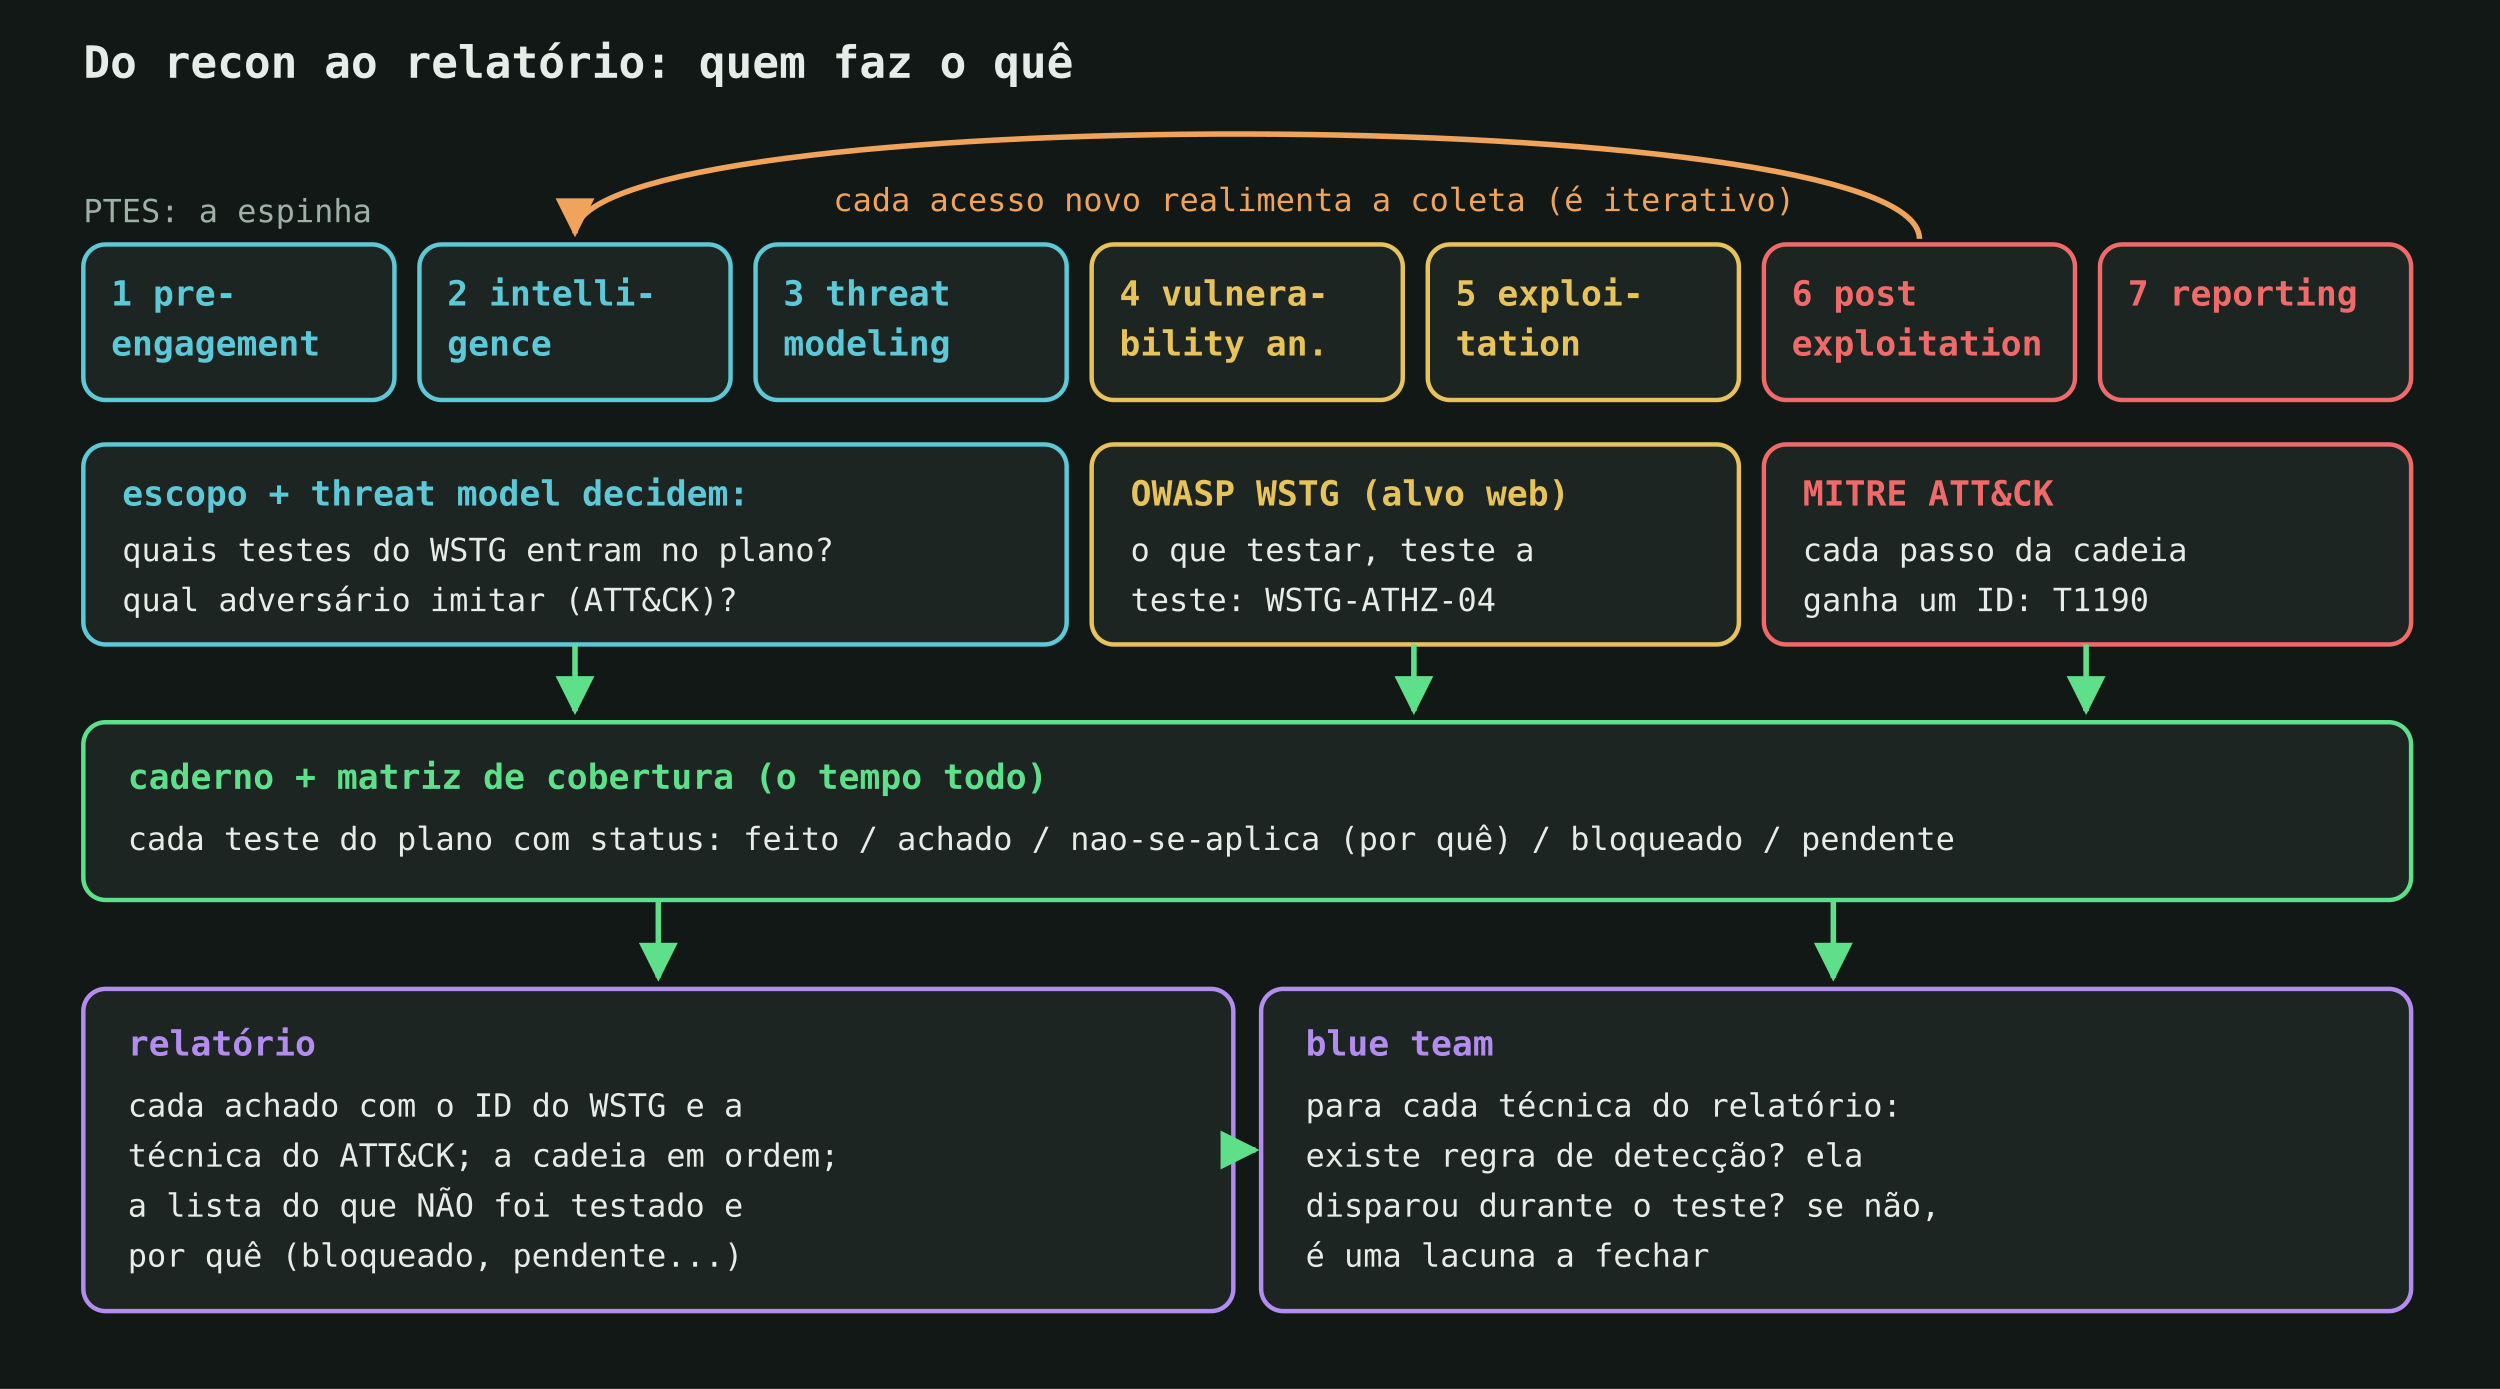
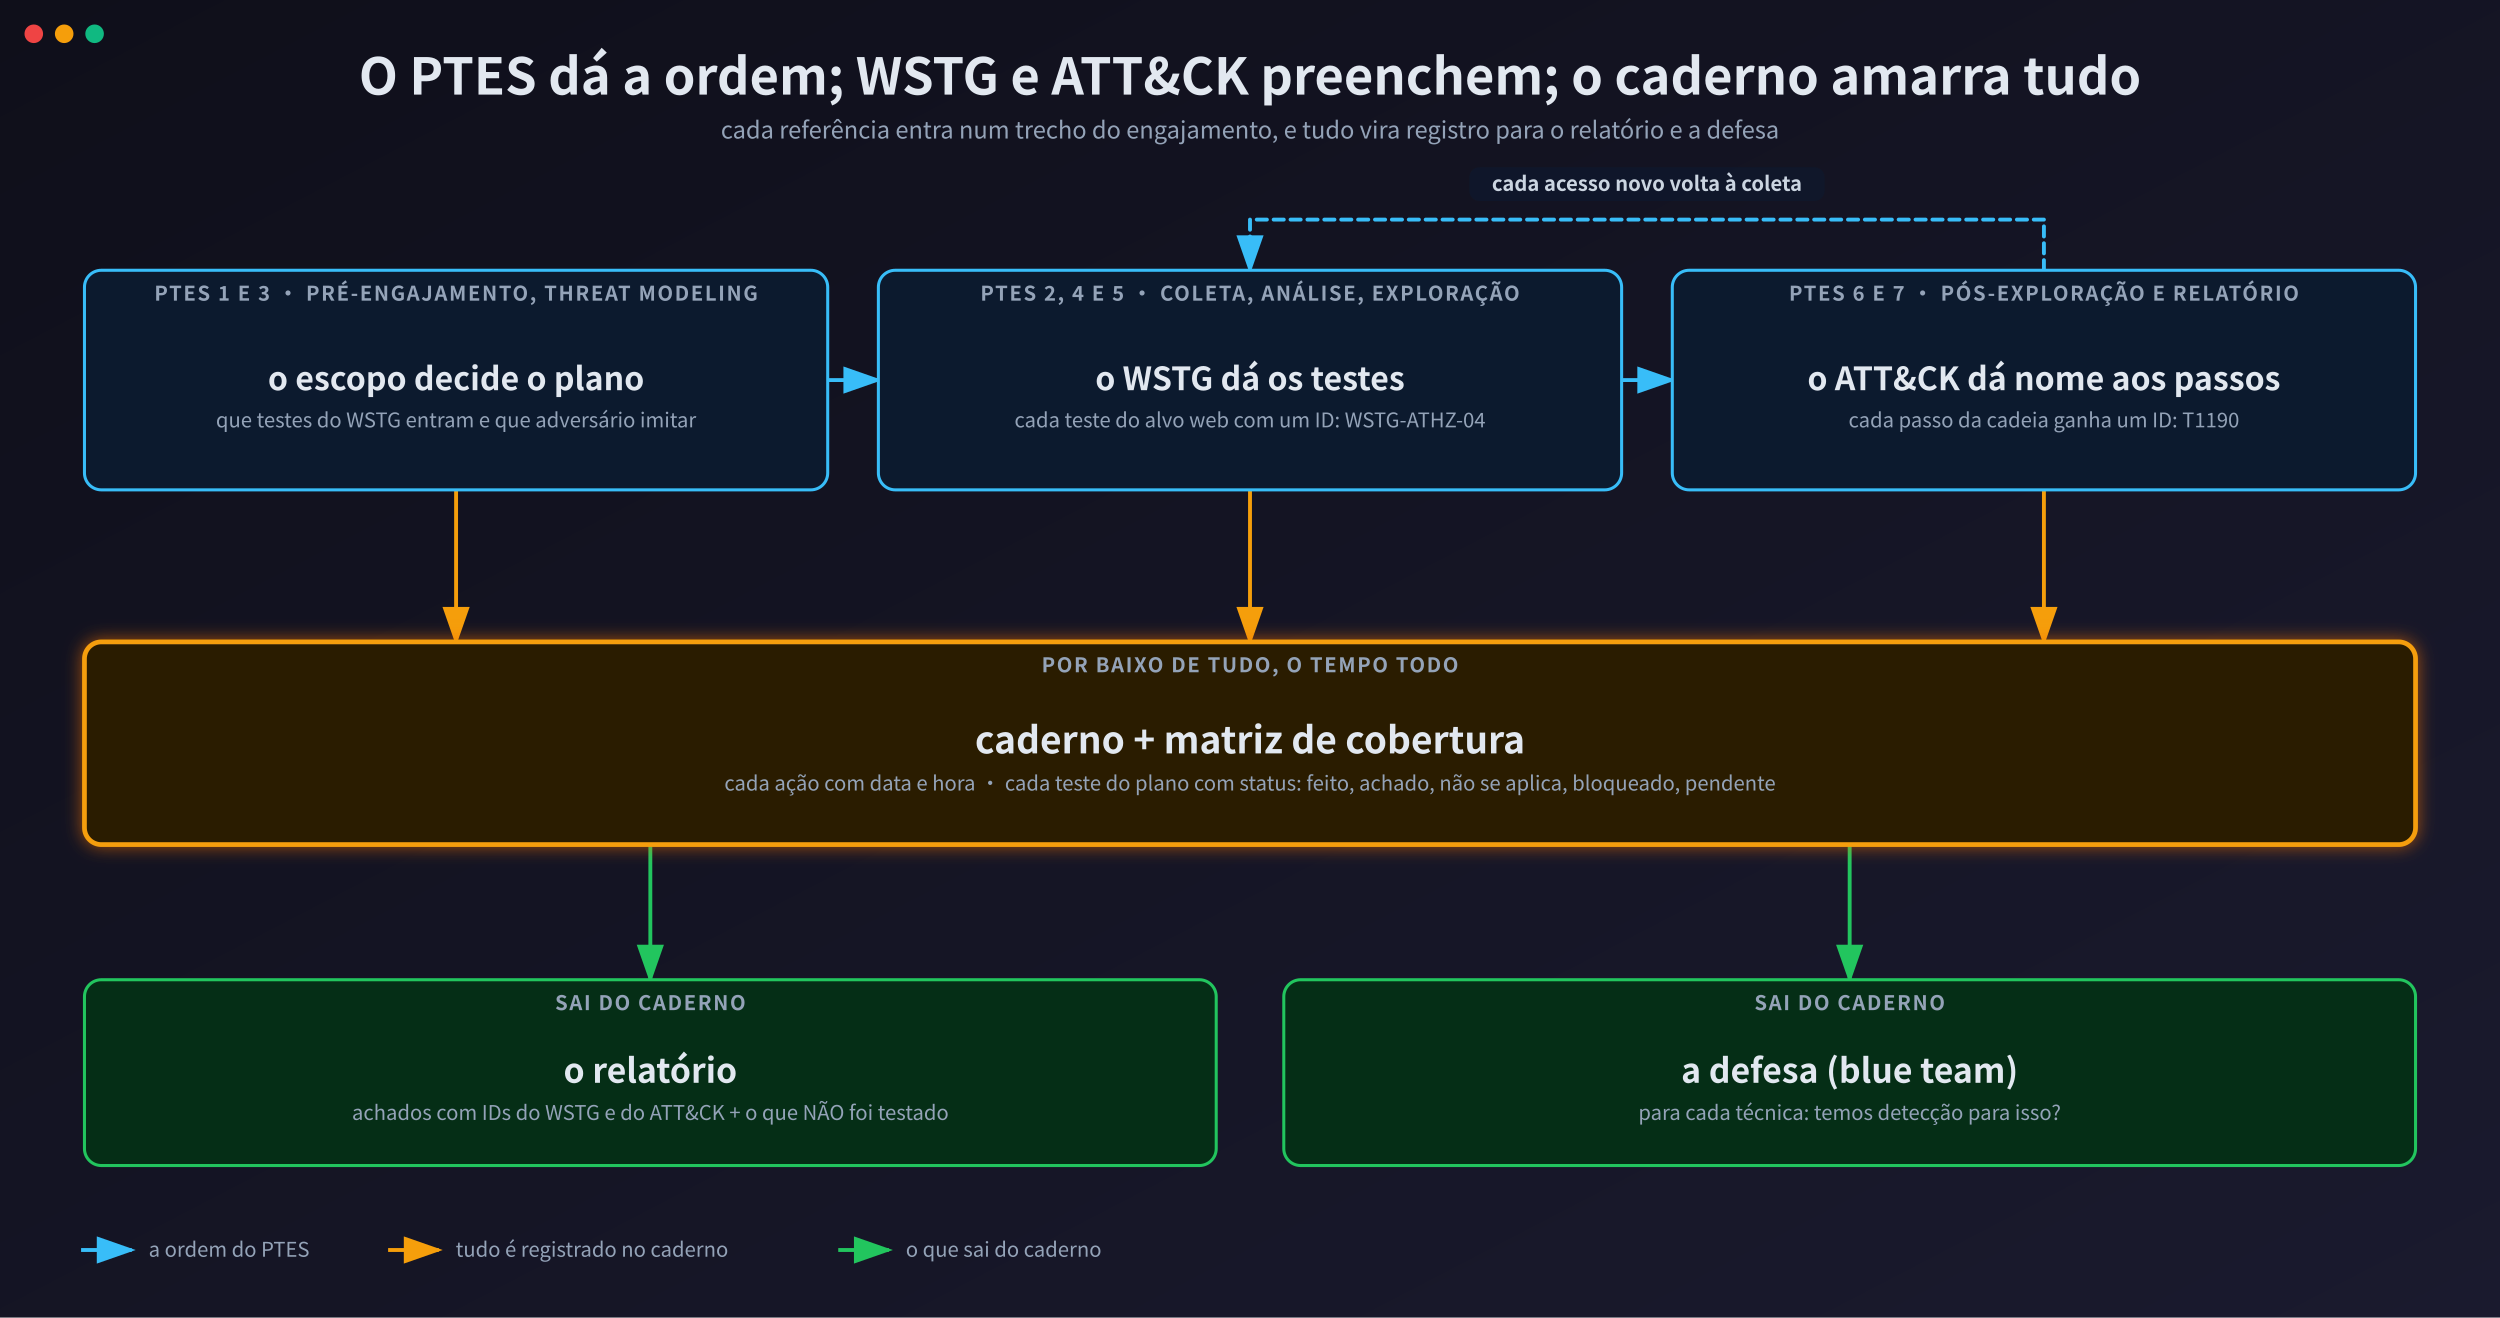
- <svg xmlns="http://www.w3.org/2000/svg" viewBox="0 0 900 500" role="img" aria-labelledby="t d">
-   <style>
-     text { font-family: ui-monospace, "DejaVu Sans Mono", Menlo, Consolas, monospace; fill: #e6ede8; white-space: pre; }
-     .t { font-size: 16px; font-weight: 700; }
-     .m { font-size: 12.5px; font-weight: 700; }
-     .s { font-size: 11.5px; fill: #9fb0a6; }
-     .c { font-size: 11.5px; fill: #e6ede8; }
-     .box { fill: #1c2521; stroke-width: 1.6; }
-   </style>
+ <svg xmlns="http://www.w3.org/2000/svg" viewBox="0 0 1480 780" width="1480" height="780" data-generator="fireworks-tech-graph" data-schema-version="1" data-text-metrics="heuristic-v1" data-style-id="2" data-visual-theme="Dark Terminal" data-diagram-type="architecture" data-motion-scene="" data-semantic-profile="generic" data-semantic-valid="true" data-quality-profile="standard" data-max-bends-per-edge="12" data-max-total-bends="100" data-max-route-stretch="5.0" data-max-bridged-crossings="8" data-min-node-gap="0.0" data-min-container-gutter="0.0" data-min-label-clearance="2.0" data-min-segment-length="0.0">
  <defs>
-     <marker id="o" viewBox="0 0 10 10" refX="9" refY="5" markerWidth="7" markerHeight="7" orient="auto">
-       <path d="M0 0 L10 5 L0 10 z" fill="#f0a35a" />
+     <marker id="arrowA" markerWidth="10" markerHeight="7" refX="9" refY="3.5" orient="auto">
+       <polygon points="0 0, 10 3.5, 0 7" fill="#a855f7" />
    </marker>
-     <marker id="g" viewBox="0 0 10 10" refX="9" refY="5" markerWidth="7" markerHeight="7" orient="auto">
-       <path d="M0 0 L10 5 L0 10 z" fill="#5ee08a" />
+     <marker id="arrowB" markerWidth="10" markerHeight="7" refX="9" refY="3.5" orient="auto">
+       <polygon points="0 0, 10 3.5, 0 7" fill="#22c55e" />
    </marker>
+     <marker id="arrowC" markerWidth="10" markerHeight="7" refX="9" refY="3.5" orient="auto">
+       <polygon points="0 0, 10 3.5, 0 7" fill="#38bdf8" />
+     </marker>
+     <marker id="arrowE" markerWidth="10" markerHeight="7" refX="9" refY="3.5" orient="auto">
+       <polygon points="0 0, 10 3.5, 0 7" fill="#fb7185" />
+     </marker>
+     <marker id="arrowF" markerWidth="10" markerHeight="7" refX="9" refY="3.5" orient="auto">
+       <polygon points="0 0, 10 3.5, 0 7" fill="#f59e0b" />
+     </marker>
+     <marker id="arrowG" markerWidth="10" markerHeight="7" refX="9" refY="3.5" orient="auto">
+       <polygon points="0 0, 10 3.5, 0 7" fill="#f97316" />
+     </marker>
+     <marker id="arrowH" markerWidth="10" markerHeight="7" refX="9" refY="3.5" orient="auto">
+       <polygon points="0 0, 10 3.5, 0 7" fill="#94a3b8" />
+     </marker>
+     <linearGradient id="terminalGradient" x1="0%" y1="0%" x2="100%" y2="100%">
+       <stop offset="0%" stop-color="#0f0f1a" />
+       <stop offset="100%" stop-color="#1a1a2e" />
+     </linearGradient>
+     <filter id="glowBlue" x="-30%" y="-30%" width="160%" height="160%">
+       <feDropShadow dx="0" dy="0" stdDeviation="5" flood-color="#3b82f6" flood-opacity="0.65" />
+     </filter>
+     <filter id="glowPurple" x="-30%" y="-30%" width="160%" height="160%">
+       <feDropShadow dx="0" dy="0" stdDeviation="5" flood-color="#a855f7" flood-opacity="0.72" />
+     </filter>
+     <filter id="glowGreen" x="-30%" y="-30%" width="160%" height="160%">
+       <feDropShadow dx="0" dy="0" stdDeviation="5" flood-color="#22c55e" flood-opacity="0.62" />
+     </filter>
+     <filter id="glowOrange" x="-30%" y="-30%" width="160%" height="160%">
+       <feDropShadow dx="0" dy="0" stdDeviation="5" flood-color="#f97316" flood-opacity="0.62" />
+     </filter>
+     <style>
+     text { font-family: 'SF Mono', 'Fira Code', Menlo, 'Noto Sans CJK SC', 'Microsoft YaHei', 'SimHei', monospace; }
+     .title { font-size: 30px; font-weight: 700; fill: #e2e8f0; }
+     .subtitle { font-size: 14px; font-weight: 500; fill: #94a3b8; }
+     .section { font-size: 13px; font-weight: 700; fill: #38bdf8; letter-spacing: 1.4px; }
+     .section-sub { font-size: 12px; font-weight: 500; fill: #94a3b8; }
+     .node-title { font-weight: 700; fill: #e2e8f0; }
+     .node-sub { font-weight: 500; fill: #94a3b8; }
+     .node-type { font-size: 12px; font-weight: 700; fill: #94a3b8; letter-spacing: 0.08em; }
+     .arrow-label { font-size: 12px; font-weight: 600; fill: #cbd5e1; }
+     .legend { font-size: 12px; font-weight: 500; fill: #94a3b8; }
+     .footnote { font-size: 12px; font-weight: 500; fill: #94a3b8; }
+     .metric-label { font-size: 8.5px; font-weight: 700; fill: #94a3b8; text-transform: uppercase; }
+     .metric-value { font-size: 9.5px; font-weight: 700; fill: #e2e8f0; }
+     </style>
  </defs>
-   <rect width="900" height="500" fill="#121815" />
-   <text class="t" x="30" y="28">Do recon ao relatório: quem faz o quê</text>
-   <path d="M 691 86 C 691 36, 207 36, 207 84" fill="none" stroke="#f0a35a" stroke-width="2" marker-end="url(#o)" />
-   <text class="s" x="300" y="76" style="fill:#f0a35a">cada acesso novo realimenta a coleta (é iterativo)</text>
-   <rect class="box" x="30" y="88" width="112" height="56" rx="8" style="stroke:#5cc8d8" />
-   <text class="m" x="40" y="110" style="fill:#5cc8d8">1 pre-</text>
-   <text class="m" x="40" y="128" style="fill:#5cc8d8">engagement</text>
-   <rect class="box" x="151" y="88" width="112" height="56" rx="8" style="stroke:#5cc8d8" />
-   <text class="m" x="161" y="110" style="fill:#5cc8d8">2 intelli-</text>
-   <text class="m" x="161" y="128" style="fill:#5cc8d8">gence</text>
-   <rect class="box" x="272" y="88" width="112" height="56" rx="8" style="stroke:#5cc8d8" />
-   <text class="m" x="282" y="110" style="fill:#5cc8d8">3 threat</text>
-   <text class="m" x="282" y="128" style="fill:#5cc8d8">modeling</text>
-   <rect class="box" x="393" y="88" width="112" height="56" rx="8" style="stroke:#e8c25a" />
-   <text class="m" x="403" y="110" style="fill:#e8c25a">4 vulnera-</text>
-   <text class="m" x="403" y="128" style="fill:#e8c25a">bility an.</text>
-   <rect class="box" x="514" y="88" width="112" height="56" rx="8" style="stroke:#e8c25a" />
-   <text class="m" x="524" y="110" style="fill:#e8c25a">5 exploi-</text>
-   <text class="m" x="524" y="128" style="fill:#e8c25a">tation</text>
-   <rect class="box" x="635" y="88" width="112" height="56" rx="8" style="stroke:#f06a6a" />
-   <text class="m" x="645" y="110" style="fill:#f06a6a">6 post</text>
-   <text class="m" x="645" y="128" style="fill:#f06a6a">exploitation</text>
-   <rect class="box" x="756" y="88" width="112" height="56" rx="8" style="stroke:#f06a6a" />
-   <text class="m" x="766" y="110" style="fill:#f06a6a">7 reporting</text>
-   <text class="s" x="30" y="80">PTES: a espinha</text>
-   <rect class="box" x="30" y="160" width="354" height="72" rx="8" style="stroke:#5cc8d8" />
-   <text class="m" x="44" y="182" style="fill:#5cc8d8">escopo + threat model decidem:</text>
-   <text class="c" x="44" y="202">quais testes do WSTG entram no plano?</text>
-   <text class="c" x="44" y="220">qual adversário imitar (ATT&amp;CK)?</text>
-   <rect class="box" x="393" y="160" width="233" height="72" rx="8" style="stroke:#e8c25a" />
-   <text class="m" x="407" y="182" style="fill:#e8c25a">OWASP WSTG (alvo web)</text>
-   <text class="c" x="407" y="202">o que testar, teste a</text>
-   <text class="c" x="407" y="220">teste: WSTG-ATHZ-04</text>
-   <rect class="box" x="635" y="160" width="233" height="72" rx="8" style="stroke:#f06a6a" />
-   <text class="m" x="649" y="182" style="fill:#f06a6a">MITRE ATT&amp;CK</text>
-   <text class="c" x="649" y="202">cada passo da cadeia</text>
-   <text class="c" x="649" y="220">ganha um ID: T1190</text>
-   <g stroke="#5ee08a" stroke-width="2" marker-end="url(#g)">
-     <line x1="207" y1="232" x2="207" y2="256" />
-     <line x1="509" y1="232" x2="509" y2="256" />
-     <line x1="751" y1="232" x2="751" y2="256" />
+   <rect data-graph-role="background" width="1480.0" height="780.0" fill="url(#terminalGradient)" />
+   <circle cx="20.0" cy="20" r="5.5" fill="#ef4444" />
+   <circle cx="38.0" cy="20" r="5.5" fill="#f59e0b" />
+   <circle cx="56.0" cy="20" r="5.5" fill="#10b981" />
+   <text x="740.0" y="56" text-anchor="middle" class="title">O PTES dá a ordem; WSTG e ATT&amp;CK preenchem; o caderno amarra tudo</text>
+   <text x="740.0" y="82" text-anchor="middle" class="subtitle">cada referência entra num trecho do engajamento, e tudo vira registro para o relatório e a defesa</text>
+   <path id="loop" data-graph-role="edge" data-edge-id="loop" data-source="s3" data-target="s2" data-edge-kind="flow" data-topic-id="" data-flow="read" data-motion-role="" data-motion-stage="" data-motion-order="" data-protocol="" data-via="" data-critical-path-id="" data-critical-hop="" data-critical-hops="" data-critical="false" data-bends="2" data-route-stretch="1.128" data-bridges="" d="M 1210,160 L 1210,130 L 740,130 L 740,160" fill="none" stroke="#38bdf8" stroke-width="2.3" stroke-linecap="round" stroke-linejoin="round" marker-end="url(#arrowC)" stroke-dasharray="6,4" />
+   <path id="o12" data-graph-role="edge" data-edge-id="o12" data-source="s1" data-target="s2" data-edge-kind="flow" data-topic-id="" data-flow="read" data-motion-role="" data-motion-stage="" data-motion-order="" data-protocol="" data-via="" data-critical-path-id="" data-critical-hop="" data-critical-hops="" data-critical="false" data-bends="0" data-route-stretch="1.0" data-bridges="" d="M 490,225 L 520,225" fill="none" stroke="#38bdf8" stroke-width="2.3" stroke-linecap="round" stroke-linejoin="round" marker-end="url(#arrowC)" />
+   <path id="o23" data-graph-role="edge" data-edge-id="o23" data-source="s2" data-target="s3" data-edge-kind="flow" data-topic-id="" data-flow="read" data-motion-role="" data-motion-stage="" data-motion-order="" data-protocol="" data-via="" data-critical-path-id="" data-critical-hop="" data-critical-hops="" data-critical="false" data-bends="0" data-route-stretch="1.0" data-bridges="" d="M 960,225 L 990,225" fill="none" stroke="#38bdf8" stroke-width="2.3" stroke-linecap="round" stroke-linejoin="round" marker-end="url(#arrowC)" />
+   <path id="r1" data-graph-role="edge" data-edge-id="r1" data-source="s1" data-target="" data-edge-kind="flow" data-topic-id="" data-flow="async" data-motion-role="" data-motion-stage="" data-motion-order="" data-protocol="" data-via="" data-critical-path-id="" data-critical-hop="" data-critical-hops="" data-critical="false" data-bends="0" data-route-stretch="1.0" data-bridges="" d="M 270,290 L 270,380" fill="none" stroke="#f59e0b" stroke-width="2.3" stroke-linecap="round" stroke-linejoin="round" marker-end="url(#arrowF)" />
+   <path id="r2" data-graph-role="edge" data-edge-id="r2" data-source="s2" data-target="" data-edge-kind="flow" data-topic-id="" data-flow="async" data-motion-role="" data-motion-stage="" data-motion-order="" data-protocol="" data-via="" data-critical-path-id="" data-critical-hop="" data-critical-hops="" data-critical="false" data-bends="0" data-route-stretch="1.0" data-bridges="" d="M 740,290 L 740,380" fill="none" stroke="#f59e0b" stroke-width="2.3" stroke-linecap="round" stroke-linejoin="round" marker-end="url(#arrowF)" />
+   <path id="r3" data-graph-role="edge" data-edge-id="r3" data-source="s3" data-target="" data-edge-kind="flow" data-topic-id="" data-flow="async" data-motion-role="" data-motion-stage="" data-motion-order="" data-protocol="" data-via="" data-critical-path-id="" data-critical-hop="" data-critical-hops="" data-critical="false" data-bends="0" data-route-stretch="1.0" data-bridges="" d="M 1210,290 L 1210,380" fill="none" stroke="#f59e0b" stroke-width="2.3" stroke-linecap="round" stroke-linejoin="round" marker-end="url(#arrowF)" />
+   <path id="f1" data-graph-role="edge" data-edge-id="f1" data-source="" data-target="rel" data-edge-kind="flow" data-topic-id="" data-flow="write" data-motion-role="" data-motion-stage="" data-motion-order="" data-protocol="" data-via="" data-critical-path-id="" data-critical-hop="" data-critical-hops="" data-critical="false" data-bends="0" data-route-stretch="1.0" data-bridges="" d="M 385,500 L 385,580" fill="none" stroke="#22c55e" stroke-width="2.3" stroke-linecap="round" stroke-linejoin="round" marker-end="url(#arrowB)" />
+   <path id="f2" data-graph-role="edge" data-edge-id="f2" data-source="" data-target="blue" data-edge-kind="flow" data-topic-id="" data-flow="write" data-motion-role="" data-motion-stage="" data-motion-order="" data-protocol="" data-via="" data-critical-path-id="" data-critical-hop="" data-critical-hops="" data-critical="false" data-bends="0" data-route-stretch="1.0" data-bridges="" d="M 1095,500 L 1095,580" fill="none" stroke="#22c55e" stroke-width="2.3" stroke-linecap="round" stroke-linejoin="round" marker-end="url(#arrowB)" />
+   <g id="node-s1" data-graph-role="node" data-node-id="s1" data-semantic-role="rect" data-motion-role="" data-motion-stage="" data-motion-order="" data-parent="" data-deployment-id="" data-topic-id="" data-span-id="" data-station-order="" data-status="" data-start-ms="" data-duration-ms="" data-parent-span="" data-graph-bounds="50,160,490,290">
+     <rect x="50.0" y="160.0" width="440.0" height="130.0" rx="10.0" fill="#0c1a2e" stroke="#38bdf8" stroke-width="1.8" />
+     <text x="270.0" y="178.0" text-anchor="middle" class="node-type">PTES 1 E 3 · PRÉ-ENGAJAMENTO, THREAT MODELING</text>
+     <text data-text-role="title" data-full-text="o escopo decide o plano" data-text-max-width="416.0" x="270.0" y="231.0" text-anchor="middle" class="node-title" font-size="19.0">o escopo decide o plano</text>
+     <text data-text-role="subtitle" data-full-text="que testes do WSTG entram e que adversário imitar" data-text-max-width="416.0" x="270.0" y="253.0" text-anchor="middle" class="node-sub" font-size="12">que testes do WSTG entram e que adversário imitar</text>
  </g>
-   <rect class="box" x="30" y="260" width="838" height="64" rx="8" style="stroke:#5ee08a" />
-   <text class="m" x="46" y="284" style="fill:#5ee08a">caderno + matriz de cobertura (o tempo todo)</text>
-   <text class="c" x="46" y="306">cada teste do plano com status: feito / achado / nao-se-aplica (por quê) / bloqueado / pendente</text>
-   <g stroke="#5ee08a" stroke-width="2" marker-end="url(#g)">
-     <line x1="237" y1="324" x2="237" y2="352" />
-     <line x1="660" y1="324" x2="660" y2="352" />
+   <g id="node-s2" data-graph-role="node" data-node-id="s2" data-semantic-role="rect" data-motion-role="" data-motion-stage="" data-motion-order="" data-parent="" data-deployment-id="" data-topic-id="" data-span-id="" data-station-order="" data-status="" data-start-ms="" data-duration-ms="" data-parent-span="" data-graph-bounds="520,160,960,290">
+     <rect x="520.0" y="160.0" width="440.0" height="130.0" rx="10.0" fill="#0c1a2e" stroke="#38bdf8" stroke-width="1.8" />
+     <text x="740.0" y="178.0" text-anchor="middle" class="node-type">PTES 2, 4 E 5 · COLETA, ANÁLISE, EXPLORAÇÃO</text>
+     <text data-text-role="title" data-full-text="o WSTG dá os testes" data-text-max-width="416.0" x="740.0" y="231.0" text-anchor="middle" class="node-title" font-size="19.0">o WSTG dá os testes</text>
+     <text data-text-role="subtitle" data-full-text="cada teste do alvo web com um ID: WSTG-ATHZ-04" data-text-max-width="416.0" x="740.0" y="253.0" text-anchor="middle" class="node-sub" font-size="12">cada teste do alvo web com um ID: WSTG-ATHZ-04</text>
  </g>
-   <rect class="box" x="30" y="356" width="414" height="116" rx="8" style="stroke:#b48cf0" />
-   <text class="m" x="46" y="380" style="fill:#b48cf0">relatório</text>
-   <text class="c" x="46" y="402">cada achado com o ID do WSTG e a</text>
-   <text class="c" x="46" y="420">técnica do ATT&amp;CK; a cadeia em ordem;</text>
-   <text class="c" x="46" y="438">a lista do que NÃO foi testado e</text>
-   <text class="c" x="46" y="456">por quê (bloqueado, pendente...)</text>
-   <rect class="box" x="454" y="356" width="414" height="116" rx="8" style="stroke:#b48cf0" />
-   <text class="m" x="470" y="380" style="fill:#b48cf0">blue team</text>
-   <text class="c" x="470" y="402">para cada técnica do relatório:</text>
-   <text class="c" x="470" y="420">existe regra de detecção? ela</text>
-   <text class="c" x="470" y="438">disparou durante o teste? se não,</text>
-   <text class="c" x="470" y="456">é uma lacuna a fechar</text>
-   <line x1="444" y1="414" x2="452" y2="414" stroke="#5ee08a" stroke-width="2" marker-end="url(#g)" />
+   <g id="node-s3" data-graph-role="node" data-node-id="s3" data-semantic-role="rect" data-motion-role="" data-motion-stage="" data-motion-order="" data-parent="" data-deployment-id="" data-topic-id="" data-span-id="" data-station-order="" data-status="" data-start-ms="" data-duration-ms="" data-parent-span="" data-graph-bounds="990,160,1430,290">
+     <rect x="990.0" y="160.0" width="440.0" height="130.0" rx="10.0" fill="#0c1a2e" stroke="#38bdf8" stroke-width="1.8" />
+     <text x="1210.0" y="178.0" text-anchor="middle" class="node-type">PTES 6 E 7 · PÓS-EXPLORAÇÃO E RELATÓRIO</text>
+     <text data-text-role="title" data-full-text="o ATT&amp;CK dá nome aos passos" data-text-max-width="416.0" x="1210.0" y="231.0" text-anchor="middle" class="node-title" font-size="19.0">o ATT&amp;CK dá nome aos passos</text>
+     <text data-text-role="subtitle" data-full-text="cada passo da cadeia ganha um ID: T1190" data-text-max-width="416.0" x="1210.0" y="253.0" text-anchor="middle" class="node-sub" font-size="12">cada passo da cadeia ganha um ID: T1190</text>
+   </g>
+   <g id="node-cad" data-graph-role="node" data-node-id="cad" data-semantic-role="rect" data-motion-role="" data-motion-stage="" data-motion-order="" data-parent="" data-deployment-id="" data-topic-id="" data-span-id="" data-station-order="" data-status="" data-start-ms="" data-duration-ms="" data-parent-span="" data-graph-bounds="50,380,1430,500">
+     <rect x="50.0" y="380.0" width="1380.0" height="120.0" rx="10.0" fill="#2a1d05" stroke="#f59e0b" stroke-width="2.8" filter="url(#glowOrange)" />
+     <text x="740.0" y="398.0" text-anchor="middle" class="node-type">POR BAIXO DE TUDO, O TEMPO TODO</text>
+     <text data-text-role="title" data-full-text="caderno + matriz de cobertura" data-text-max-width="1356.0" x="740.0" y="446.0" text-anchor="middle" class="node-title" font-size="22.0">caderno + matriz de cobertura</text>
+     <text data-text-role="subtitle" data-full-text="cada ação com data e hora · cada teste do plano com status: feito, achado, não se aplica, bloqueado, pendente" data-text-max-width="1356.0" x="740.0" y="468.0" text-anchor="middle" class="node-sub" font-size="12">cada ação com data e hora · cada teste do plano com status: feito, achado, não se aplica, bloqueado, pendente</text>
+   </g>
+   <g id="node-rel" data-graph-role="node" data-node-id="rel" data-semantic-role="rect" data-motion-role="" data-motion-stage="" data-motion-order="" data-parent="" data-deployment-id="" data-topic-id="" data-span-id="" data-station-order="" data-status="" data-start-ms="" data-duration-ms="" data-parent-span="" data-graph-bounds="50,580,720,690">
+     <rect x="50.0" y="580.0" width="670.0" height="110.0" rx="10.0" fill="#052e16" stroke="#22c55e" stroke-width="1.8" />
+     <text x="385.0" y="598.0" text-anchor="middle" class="node-type">SAI DO CADERNO</text>
+     <text data-text-role="title" data-full-text="o relatório" data-text-max-width="646.0" x="385.0" y="641.0" text-anchor="middle" class="node-title" font-size="20.0">o relatório</text>
+     <text data-text-role="subtitle" data-full-text="achados com IDs do WSTG e do ATT&amp;CK + o que NÃO foi testado" data-text-max-width="646.0" x="385.0" y="663.0" text-anchor="middle" class="node-sub" font-size="12">achados com IDs do WSTG e do ATT&amp;CK + o que NÃO foi testado</text>
+   </g>
+   <g id="node-blue" data-graph-role="node" data-node-id="blue" data-semantic-role="rect" data-motion-role="" data-motion-stage="" data-motion-order="" data-parent="" data-deployment-id="" data-topic-id="" data-span-id="" data-station-order="" data-status="" data-start-ms="" data-duration-ms="" data-parent-span="" data-graph-bounds="760,580,1430,690">
+     <rect x="760.0" y="580.0" width="670.0" height="110.0" rx="10.0" fill="#052e16" stroke="#22c55e" stroke-width="1.8" />
+     <text x="1095.0" y="598.0" text-anchor="middle" class="node-type">SAI DO CADERNO</text>
+     <text data-text-role="title" data-full-text="a defesa (blue team)" data-text-max-width="646.0" x="1095.0" y="641.0" text-anchor="middle" class="node-title" font-size="20.0">a defesa (blue team)</text>
+     <text data-text-role="subtitle" data-full-text="para cada técnica: temos detecção para isso?" data-text-max-width="646.0" x="1095.0" y="663.0" text-anchor="middle" class="node-sub" font-size="12">para cada técnica: temos detecção para isso?</text>
+   </g>
+   <g id="loop-label" data-graph-role="label" data-owner="loop" data-graph-bounds="869.84,99,1080.16,119">
+     <rect x="869.84" y="99.0" width="210.32" height="20" rx="6" fill="#0f172a" opacity="0.92" />
+     <text x="975.0" y="113.0" text-anchor="middle" class="arrow-label">cada acesso novo volta à coleta</text>
+   </g>
+   <g id="legend" data-graph-role="legend">
+     <rect id="legend-zone" data-graph-role="reserved" data-reserved-kind="legend" x="38" y="726" width="643.76" height="46" rx="10" fill="none" stroke="none" />
+     <line data-graph-role="decoration" x1="48.0" y1="740.0" x2="78.0" y2="740.0" stroke="#38bdf8" stroke-width="2.3" marker-end="url(#arrowC)" />
+     <text data-graph-role="decoration" x="88.0" y="744.0" class="legend">a ordem do PTES    </text>
+     <line data-graph-role="decoration" x1="229.76" y1="740.0" x2="259.76" y2="740.0" stroke="#f59e0b" stroke-width="2.3" marker-end="url(#arrowF)" />
+     <text data-graph-role="decoration" x="269.76" y="744.0" class="legend">tudo é registrado no caderno    </text>
+     <line data-graph-role="decoration" x1="496.24" y1="740.0" x2="526.24" y2="740.0" stroke="#22c55e" stroke-width="2.3" marker-end="url(#arrowB)" />
+     <text data-graph-role="decoration" x="536.24" y="744.0" class="legend">o que sai do caderno</text>
+   </g>
</svg>
